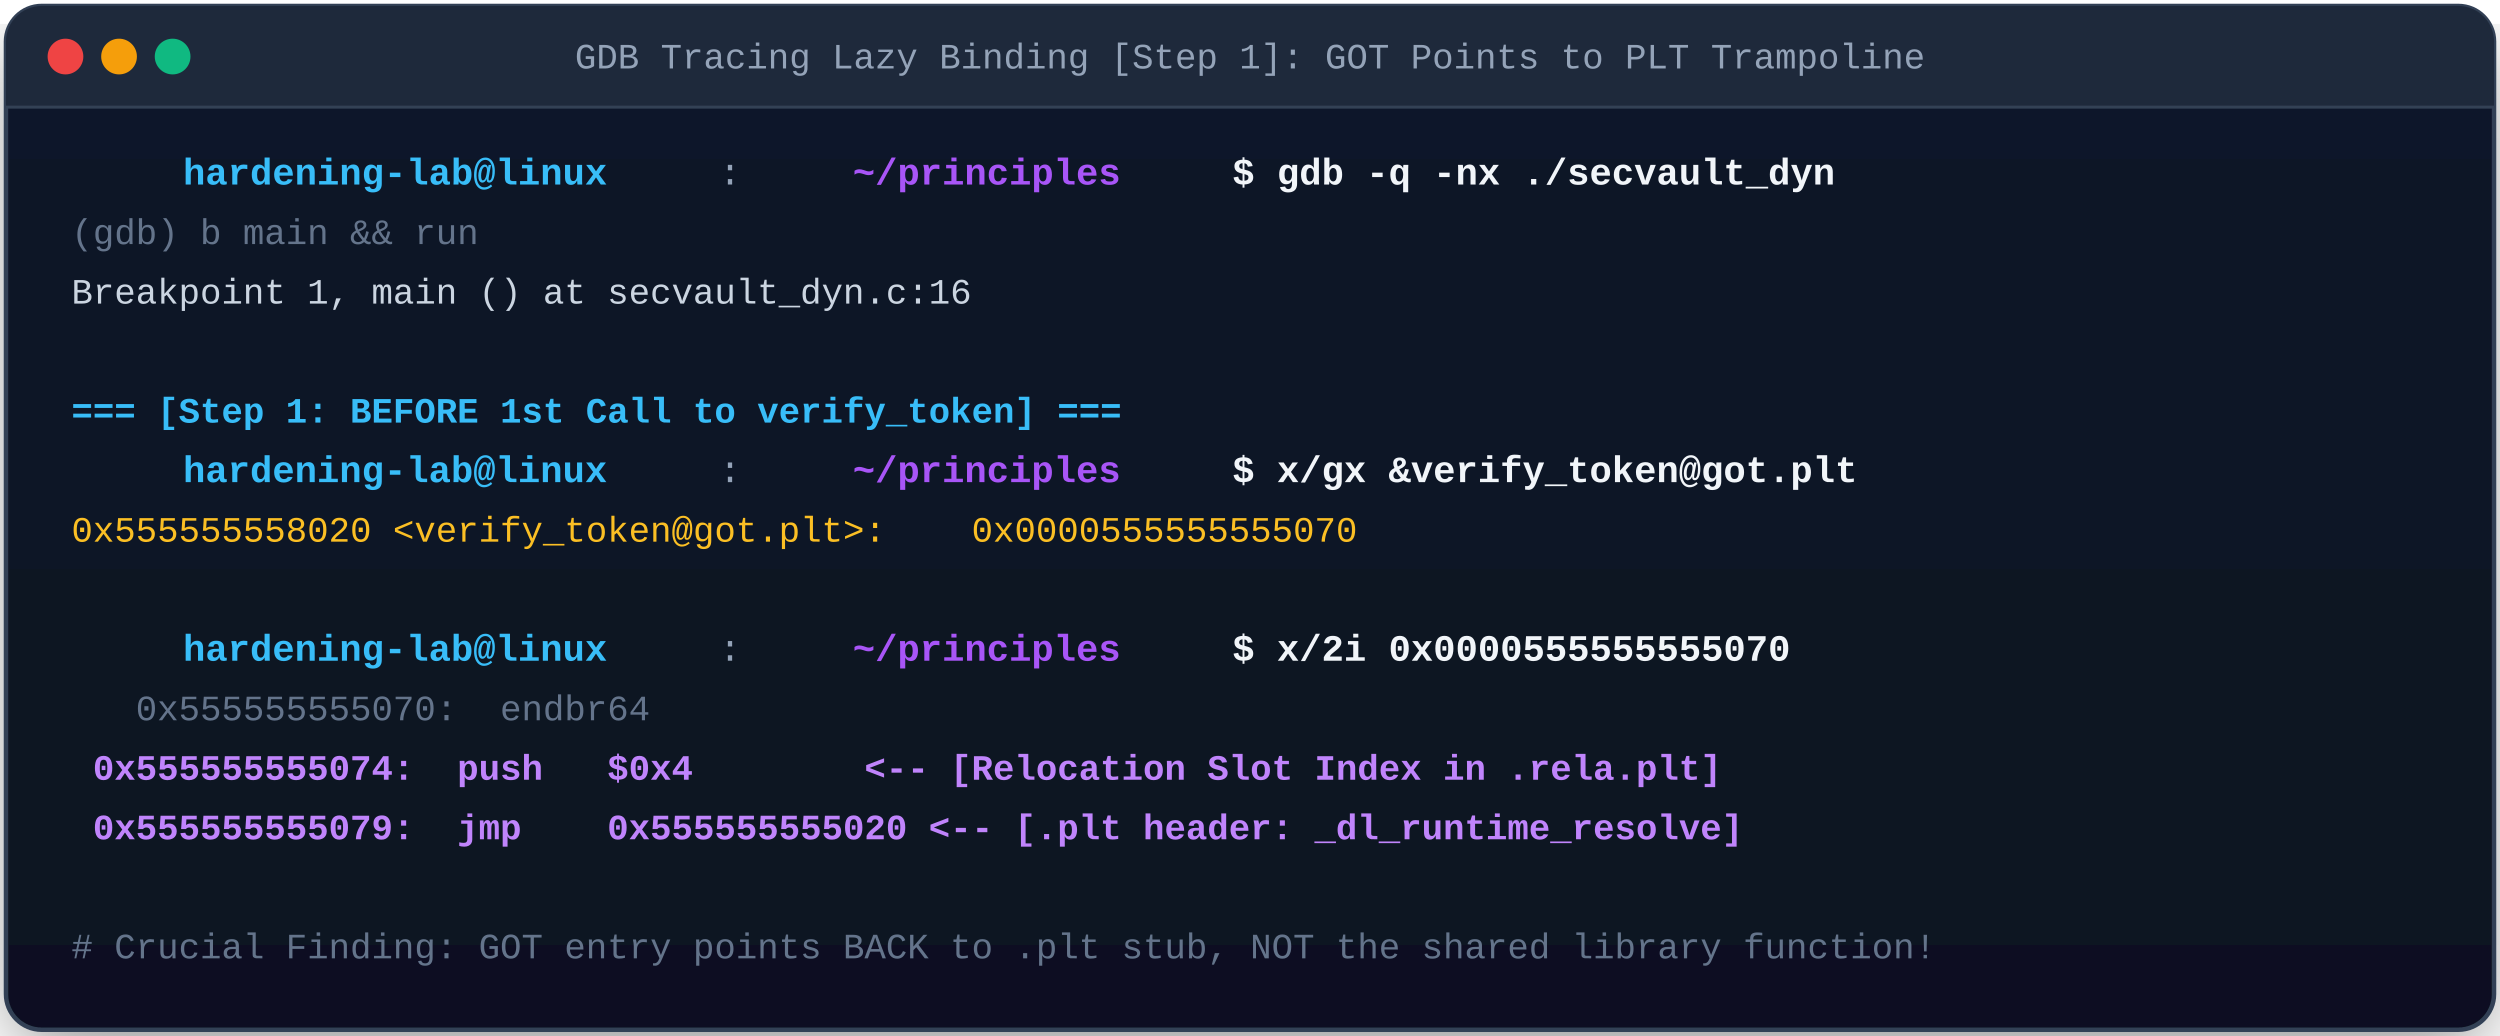
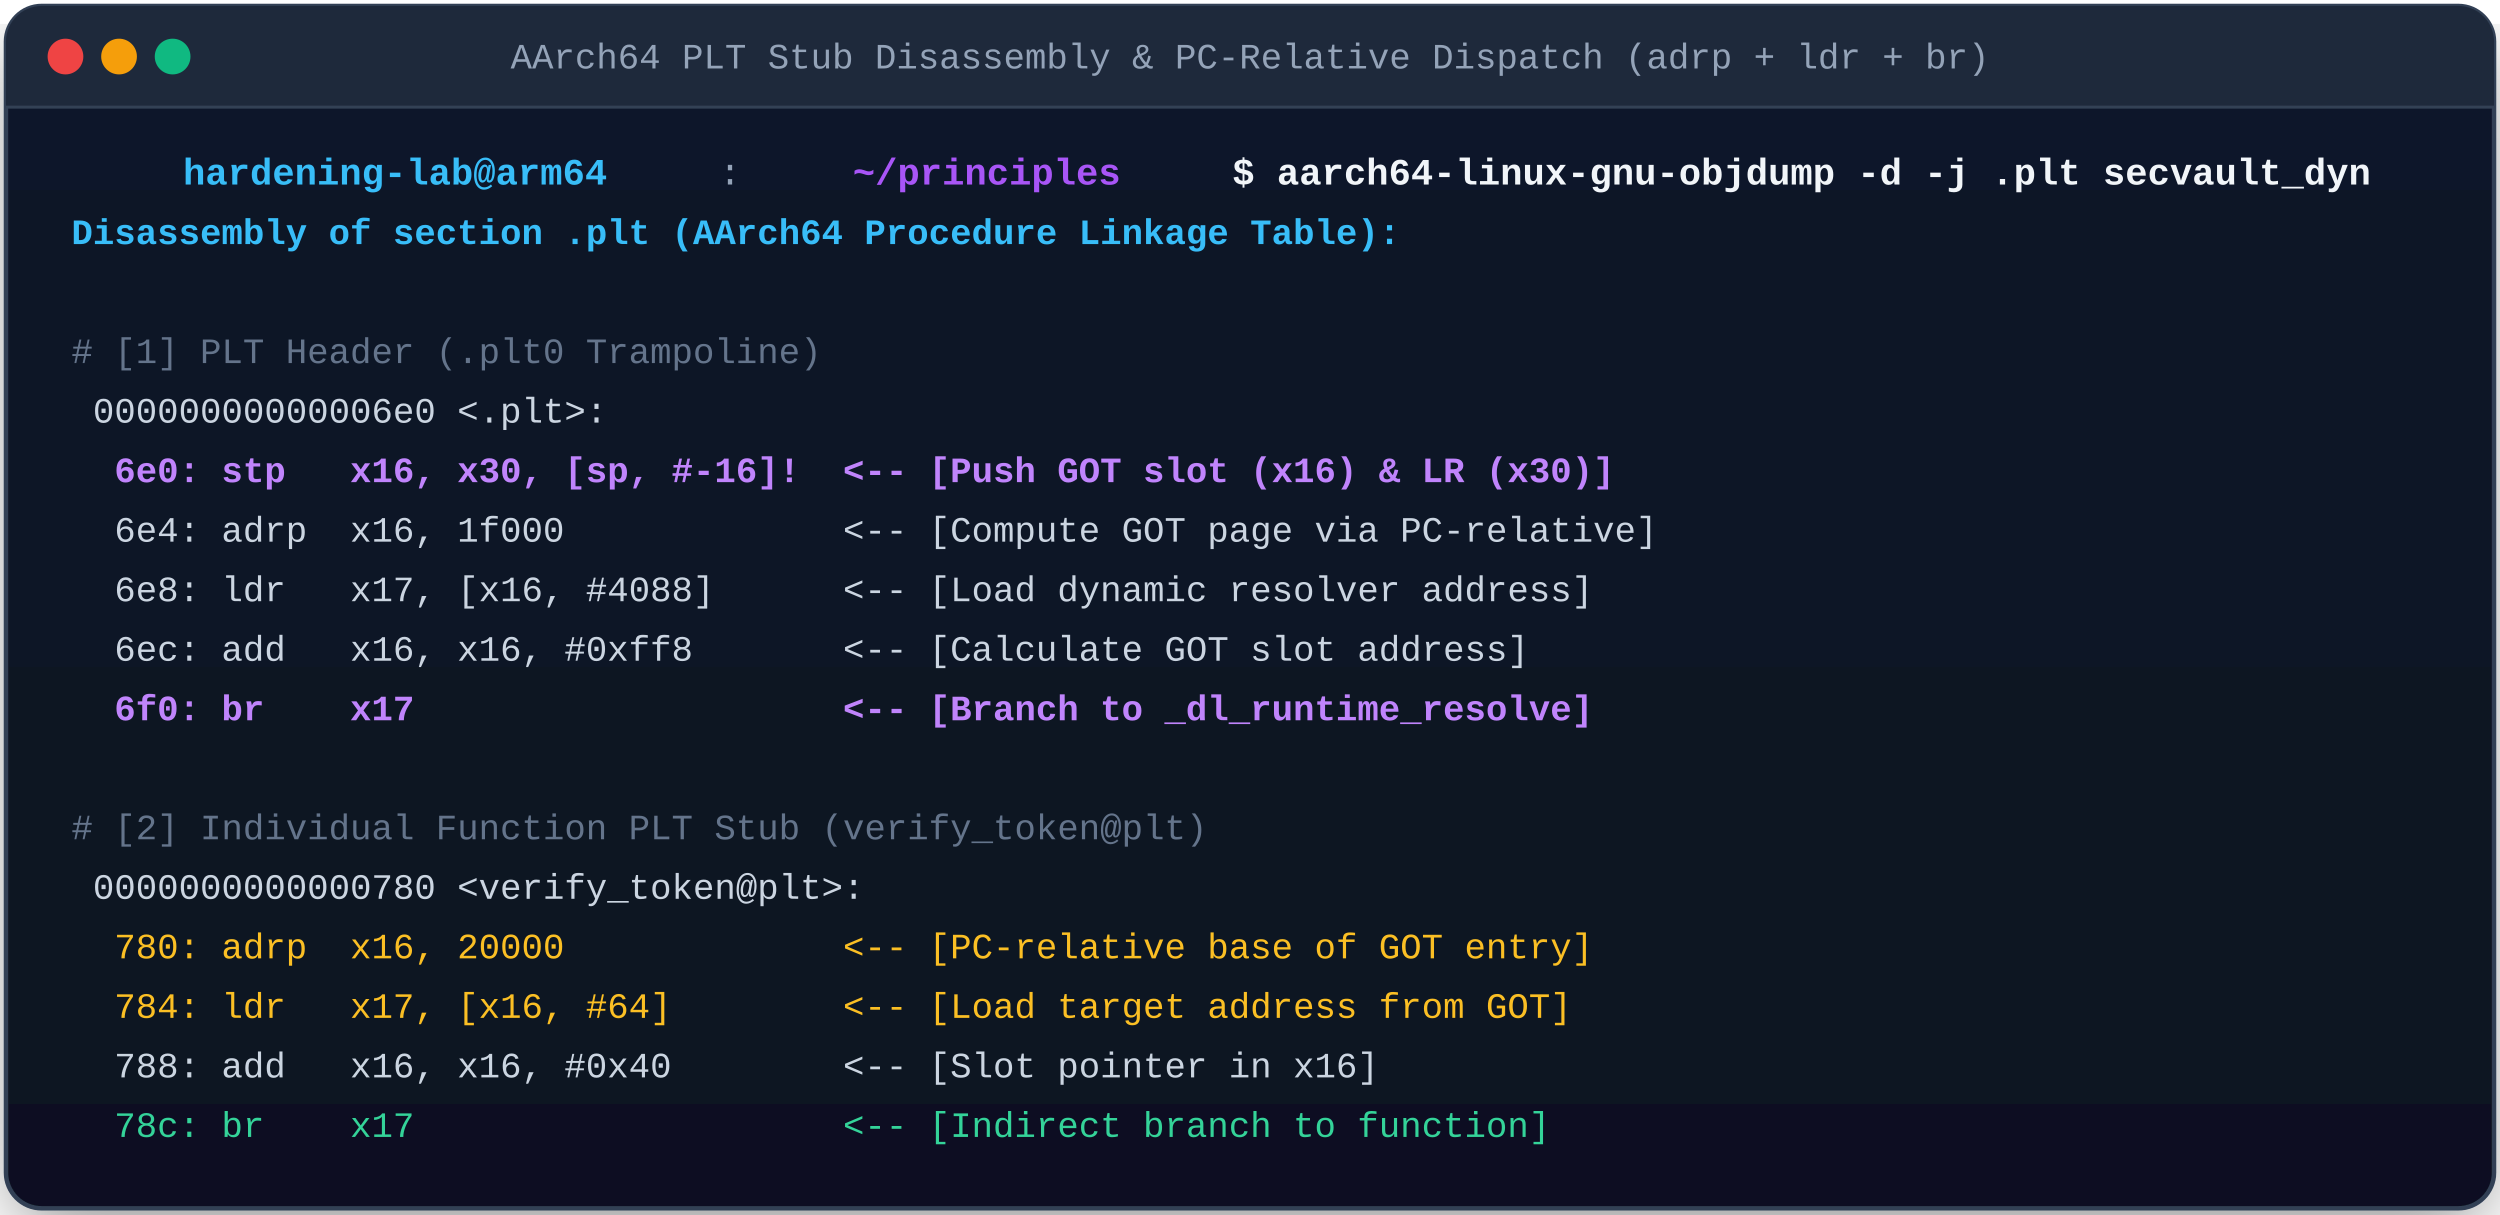
- <svg xmlns="http://www.w3.org/2000/svg" viewBox="0 0 840 348" width="100%" height="348" style="background: transparent; font-family: ui-monospace, SFMono-Regular, Menlo, Monaco, Consolas, 'Liberation Mono', monospace;">
+ <svg xmlns="http://www.w3.org/2000/svg" viewBox="0 0 840 408" width="100%" height="408" style="background: transparent; font-family: ui-monospace, SFMono-Regular, Menlo, Monaco, Consolas, 'Liberation Mono', monospace;">
  <defs>
    <linearGradient id="termGrad" x1="0%" y1="0%" x2="0%" y2="100%">
      <stop offset="0%" stop-color="#0f172a" />
      <stop offset="100%" stop-color="#0b1120" />
    </linearGradient>
    <filter id="shadow" x="-4%" y="-4%" width="108%" height="108%" filterUnits="userSpaceOnUse">
      <feDropShadow dx="0" dy="8" stdDeviation="16" flood-color="#000000" flood-opacity="0.5" />
    </filter>
  </defs>
-   <rect x="2" y="2" width="836" height="344" rx="12" fill="url(#termGrad)" stroke="#334155" stroke-width="1.5" filter="url(#shadow)" />
+   <rect x="2" y="2" width="836" height="404" rx="12" fill="url(#termGrad)" stroke="#334155" stroke-width="1.5" filter="url(#shadow)" />
  <path d="M 2 14 C 2 7.37 7.37 2 14 2 L 826 2 C 832.63 2 838 7.37 838 14 L 838 36 L 2 36 Z" fill="#1e293b" />
  <line x1="2" y1="36" x2="838" y2="36" stroke="#334155" stroke-width="1" />
  <circle cx="22" cy="19" r="6" fill="#ef4444" />
  <circle cx="40" cy="19" r="6" fill="#f59e0b" />
  <circle cx="58" cy="19" r="6" fill="#10b981" />
-   <text x="420.0" y="23" text-anchor="middle" fill="#94a3b8" font-size="12" font-weight="500">GDB Tracing Lazy Binding [Step 1]: GOT Points to PLT Trampoline</text>
+   <text x="420.0" y="23" text-anchor="middle" fill="#94a3b8" font-size="12" font-weight="500">AArch64 PLT Stub Disassembly &amp; PC-Relative Dispatch (adrp + ldr + br)</text>
  <text x="24" y="62" font-size="12.5" xml:space="preserve">
-     <tspan fill="#38bdf8" font-weight="bold">hardening-lab@linux</tspan>
+     <tspan fill="#38bdf8" font-weight="bold">hardening-lab@arm64</tspan>
    <tspan fill="#94a3b8">:</tspan>
    <tspan fill="#a855f7" font-weight="bold">~/principles</tspan>
-     <tspan fill="#f1f5f9" font-weight="bold">$ gdb -q -nx ./secvault_dyn</tspan>
+     <tspan fill="#f1f5f9" font-weight="bold">$ aarch64-linux-gnu-objdump -d -j .plt secvault_dyn</tspan>
  </text>
-   <text x="24" y="82" fill="#64748b" font-size="12" xml:space="preserve">(gdb) b main &amp;&amp; run</text>
-   <text x="24" y="102" fill="#cbd5e1" font-size="12" xml:space="preserve">Breakpoint 1, main () at secvault_dyn.c:16</text>
-   <text x="24" y="142" fill="#38bdf8" font-size="12" font-weight="bold" xml:space="preserve">=== [Step 1: BEFORE 1st Call to verify_token] ===</text>
-   <text x="24" y="162" font-size="12.5" xml:space="preserve">
-     <tspan fill="#38bdf8" font-weight="bold">hardening-lab@linux</tspan>
-     <tspan fill="#94a3b8">:</tspan>
-     <tspan fill="#a855f7" font-weight="bold">~/principles</tspan>
-     <tspan fill="#f1f5f9" font-weight="bold">$ x/gx &amp;verify_token@got.plt</tspan>
-   </text>
-   <text x="24" y="182" fill="#fbbf24" font-size="12" xml:space="preserve">0x555555558020 &lt;verify_token@got.plt&gt;:    0x0000555555555070</text>
-   <text x="24" y="222" font-size="12.5" xml:space="preserve">
-     <tspan fill="#38bdf8" font-weight="bold">hardening-lab@linux</tspan>
-     <tspan fill="#94a3b8">:</tspan>
-     <tspan fill="#a855f7" font-weight="bold">~/principles</tspan>
-     <tspan fill="#f1f5f9" font-weight="bold">$ x/2i 0x0000555555555070</tspan>
-   </text>
-   <text x="24" y="242" fill="#64748b" font-size="12" xml:space="preserve">   0x555555555070:  endbr64</text>
-   <text x="24" y="262" fill="#c084fc" font-size="12" font-weight="bold" xml:space="preserve"> 0x555555555074:  push   $0x4        &lt;-- [Relocation Slot Index in .rela.plt]</text>
-   <text x="24" y="282" fill="#c084fc" font-size="12" font-weight="bold" xml:space="preserve"> 0x555555555079:  jmp    0x555555555020 &lt;-- [.plt header: _dl_runtime_resolve]</text>
-   <text x="24" y="322" fill="#64748b" font-size="12" xml:space="preserve"># Crucial Finding: GOT entry points BACK to .plt stub, NOT the shared library function!</text>
+   <text x="24" y="82" fill="#38bdf8" font-size="12" font-weight="bold" xml:space="preserve">Disassembly of section .plt (AArch64 Procedure Linkage Table):</text>
+   <text x="24" y="122" fill="#64748b" font-size="12" xml:space="preserve"># [1] PLT Header (.plt0 Trampoline)</text>
+   <text x="24" y="142" fill="#cbd5e1" font-size="12" xml:space="preserve"> 00000000000006e0 &lt;.plt&gt;:</text>
+   <text x="24" y="162" fill="#c084fc" font-size="12" font-weight="bold" xml:space="preserve">  6e0: stp   x16, x30, [sp, #-16]!  &lt;-- [Push GOT slot (x16) &amp; LR (x30)]</text>
+   <text x="24" y="182" fill="#cbd5e1" font-size="12" xml:space="preserve">  6e4: adrp  x16, 1f000             &lt;-- [Compute GOT page via PC-relative]</text>
+   <text x="24" y="202" fill="#cbd5e1" font-size="12" xml:space="preserve">  6e8: ldr   x17, [x16, #4088]      &lt;-- [Load dynamic resolver address]</text>
+   <text x="24" y="222" fill="#cbd5e1" font-size="12" xml:space="preserve">  6ec: add   x16, x16, #0xff8       &lt;-- [Calculate GOT slot address]</text>
+   <text x="24" y="242" fill="#c084fc" font-size="12" font-weight="bold" xml:space="preserve">  6f0: br    x17                    &lt;-- [Branch to _dl_runtime_resolve]</text>
+   <text x="24" y="282" fill="#64748b" font-size="12" xml:space="preserve"># [2] Individual Function PLT Stub (verify_token@plt)</text>
+   <text x="24" y="302" fill="#cbd5e1" font-size="12" xml:space="preserve"> 0000000000000780 &lt;verify_token@plt&gt;:</text>
+   <text x="24" y="322" fill="#fbbf24" font-size="12" xml:space="preserve">  780: adrp  x16, 20000             &lt;-- [PC-relative base of GOT entry]</text>
+   <text x="24" y="342" fill="#fbbf24" font-size="12" xml:space="preserve">  784: ldr   x17, [x16, #64]        &lt;-- [Load target address from GOT]</text>
+   <text x="24" y="362" fill="#cbd5e1" font-size="12" xml:space="preserve">  788: add   x16, x16, #0x40        &lt;-- [Slot pointer in x16]</text>
+   <text x="24" y="382" fill="#34d399" font-size="12" xml:space="preserve">  78c: br    x17                    &lt;-- [Indirect branch to function]</text>
</svg>
